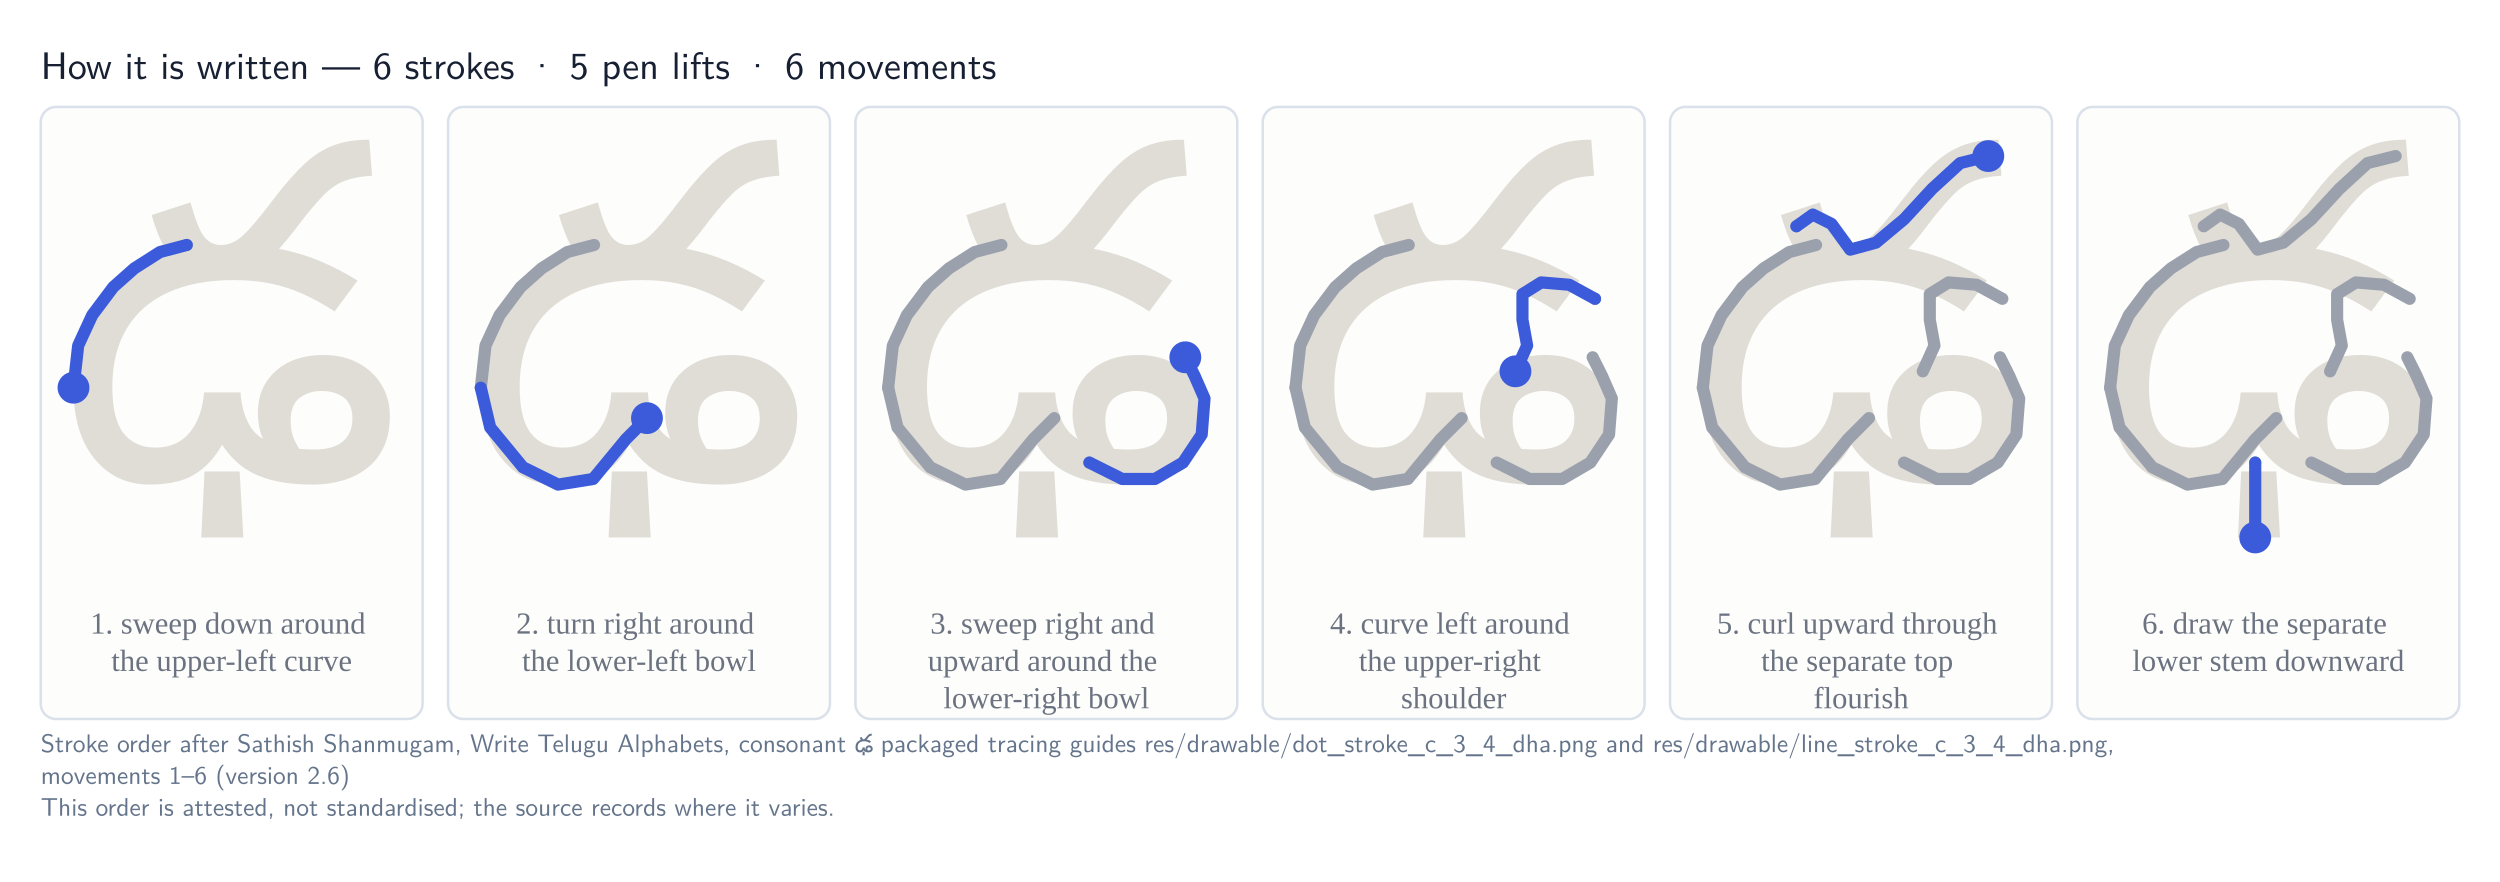
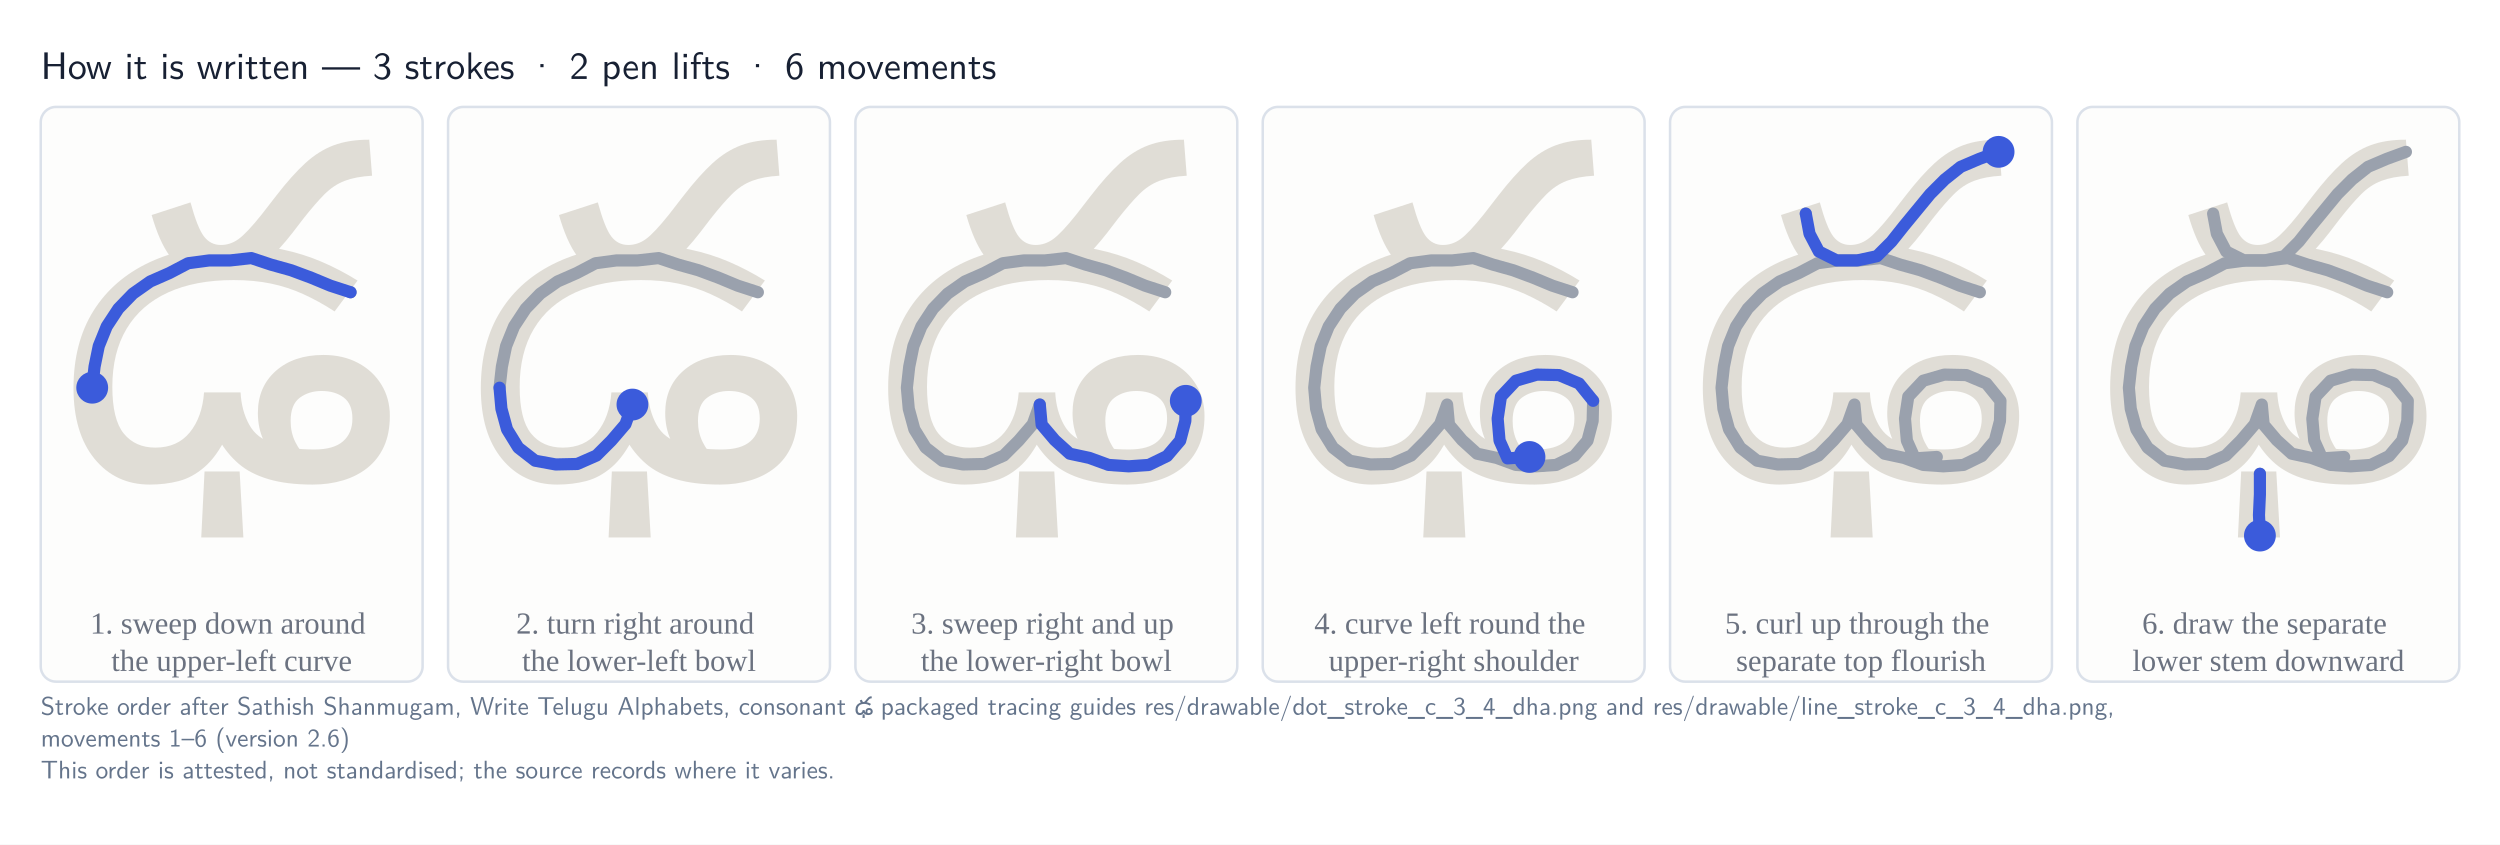
- <svg xmlns="http://www.w3.org/2000/svg" width="982" height="346.42" viewBox="0 0 982 346.42" role="img" aria-label="How to write ఢ: 6 strokes · 5 pen lifts · 6 movements">
-   <rect x="0" y="0" width="982" height="346.42" fill="#ffffff" />
-   <text x="16" y="31" font-family="Latin Modern Sans, sans-serif" font-size="15" fill="#172033">How it is written — 6 strokes · 5 pen lifts · 6 movements</text>
-   <rect x="16" y="42" width="150" height="240.42" rx="6" fill="#fdfdfc" stroke="#dbe1ea" stroke-width="1" />
-   <svg x="16" y="42" width="150" height="240.42" viewBox="-35 -795 816 1307.9" preserveAspectRatio="xMidYMid meet" overflow="hidden">
+ <svg xmlns="http://www.w3.org/2000/svg" width="982" height="331.75" viewBox="0 0 982 331.75" role="img" aria-label="How to write ఢ: 3 strokes · 2 pen lifts · 6 movements">
+   <rect x="0" y="0" width="982" height="331.75" fill="#ffffff" />
+   <text x="16" y="31" font-family="Latin Modern Sans, sans-serif" font-size="15" fill="#172033">How it is written — 3 strokes · 2 pen lifts · 6 movements</text>
+   <rect x="16" y="42" width="150" height="225.75" rx="6" fill="#fdfdfc" stroke="#dbe1ea" stroke-width="1" />
+   <svg x="16" y="42" width="150" height="225.75" viewBox="-35 -795 816 1228.1" preserveAspectRatio="xMidYMid meet" overflow="hidden">
    <g transform="scale(1,-1)">
      <path class="ductus__glyph" d="M546 -12Q491 -12 452 -0.5Q413 11 388 32.5Q363 54 346 84L362 91Q341 48 315 25.5Q289 3 260 -4.5Q231 -12 198 -12Q125 -12 80 43Q35 98 35 194Q35 291 77.5 359Q120 427 198.5 463.5Q277 500 383 500Q436 500 481 490.5Q526 481 565.5 464Q605 447 642 424L593 358Q559 380 526 395Q493 410 457 417.5Q421 425 377 425Q295 425 237 398.5Q179 372 148.5 321Q118 270 118 197Q118 127 142.5 97Q167 67 210 67Q257 67 283.5 99.5Q310 132 314 185L392 185Q394 146 410.5 116Q427 86 463 76Q480 69 501.5 66Q523 63 550 63Q591 63 611 80.5Q631 98 631 129Q631 160 612.5 174Q594 188 565 188Q538 188 518.5 173.5Q499 159 499 124Q499 99 509 79Q519 59 533 46L467 35Q453 57 441 83Q429 109 429 141Q429 197 467.5 231Q506 265 569 265Q611 265 643 248Q675 231 693 201.5Q711 172 711 135Q711 97 698.5 69.5Q686 42 663.5 24Q641 6 611 -3Q581 -12 546 -12ZM308 -125L315 16L390 16L398 -125L308 -125ZM344 425Q315 425 288.5 436Q262 447 240 477.5Q218 508 202 564L285 591Q300 536 314 518Q328 500 350 500Q370 500 387.5 512.5Q405 525 437 565L468 605Q502 649 530.5 675Q559 701 591 713Q623 725 667 725L673 648Q638 646 614.5 637Q591 628 571.5 608.5Q552 589 526 556L503 526Q475 490 450 468Q425 446 399.5 435.5Q374 425 344 425Z" fill="#e0ddd6" fill-rule="nonzero" />
-       <path class="ductus__done" d="M277 500 L277 500" fill="none" stroke="#9aa1ad" stroke-width="26" stroke-linecap="round" stroke-linejoin="round" />
-       <path class="ductus__pen" d="M277 500 L220 485 L165 450 L120 410 L75 350 L45 285 L35 195" fill="none" stroke="#3b5bdb" stroke-width="26" stroke-linecap="round" stroke-linejoin="round" />
-       <circle class="ductus__tip" cx="35" cy="195" r="34" fill="#3b5bdb" />
+       <path class="ductus__done" d="M627 399 L627 399" fill="none" stroke="#9aa1ad" stroke-width="26" stroke-linecap="round" stroke-linejoin="round" />
+       <path class="ductus__pen" d="M627 399 L584 413 L543 430 L500 446 L457 458 L415 472 L370 467 L325 467 L280 461 L240 440 L199 422 L162 396 L131 364 L106 326 L89 284 L80 240 L75 195" fill="none" stroke="#3b5bdb" stroke-width="26" stroke-linecap="round" stroke-linejoin="round" />
+       <circle class="ductus__tip" cx="75" cy="195" r="34" fill="#3b5bdb" />
    </g>
    <text class="ductus__caption" x="373" y="330.4" text-anchor="middle" font-size="65.4" fill="#6b7280">
      <tspan x="373" y="330.4">1. sweep down around</tspan>
      <tspan x="373" y="410.2">the upper-left curve</tspan>
    </text>
  </svg>
-   <rect x="176" y="42" width="150" height="240.42" rx="6" fill="#fdfdfc" stroke="#dbe1ea" stroke-width="1" />
-   <svg x="176" y="42" width="150" height="240.42" viewBox="-35 -795 816 1307.9" preserveAspectRatio="xMidYMid meet" overflow="hidden">
+   <rect x="176" y="42" width="150" height="225.75" rx="6" fill="#fdfdfc" stroke="#dbe1ea" stroke-width="1" />
+   <svg x="176" y="42" width="150" height="225.75" viewBox="-35 -795 816 1228.1" preserveAspectRatio="xMidYMid meet" overflow="hidden">
    <g transform="scale(1,-1)">
      <path class="ductus__glyph" d="M546 -12Q491 -12 452 -0.5Q413 11 388 32.5Q363 54 346 84L362 91Q341 48 315 25.5Q289 3 260 -4.5Q231 -12 198 -12Q125 -12 80 43Q35 98 35 194Q35 291 77.5 359Q120 427 198.5 463.5Q277 500 383 500Q436 500 481 490.5Q526 481 565.5 464Q605 447 642 424L593 358Q559 380 526 395Q493 410 457 417.5Q421 425 377 425Q295 425 237 398.5Q179 372 148.5 321Q118 270 118 197Q118 127 142.5 97Q167 67 210 67Q257 67 283.5 99.5Q310 132 314 185L392 185Q394 146 410.5 116Q427 86 463 76Q480 69 501.5 66Q523 63 550 63Q591 63 611 80.5Q631 98 631 129Q631 160 612.5 174Q594 188 565 188Q538 188 518.5 173.5Q499 159 499 124Q499 99 509 79Q519 59 533 46L467 35Q453 57 441 83Q429 109 429 141Q429 197 467.5 231Q506 265 569 265Q611 265 643 248Q675 231 693 201.5Q711 172 711 135Q711 97 698.5 69.5Q686 42 663.5 24Q641 6 611 -3Q581 -12 546 -12ZM308 -125L315 16L390 16L398 -125L308 -125ZM344 425Q315 425 288.5 436Q262 447 240 477.5Q218 508 202 564L285 591Q300 536 314 518Q328 500 350 500Q370 500 387.5 512.5Q405 525 437 565L468 605Q502 649 530.5 675Q559 701 591 713Q623 725 667 725L673 648Q638 646 614.5 637Q591 628 571.5 608.5Q552 589 526 556L503 526Q475 490 450 468Q425 446 399.5 435.5Q374 425 344 425Z" fill="#e0ddd6" fill-rule="nonzero" />
-       <path class="ductus__done" d="M277 500 L220 485 L165 450 L120 410 L75 350 L45 285 L35 195" fill="none" stroke="#9aa1ad" stroke-width="26" stroke-linecap="round" stroke-linejoin="round" />
-       <path class="ductus__done" d="M35 195 L35 195" fill="none" stroke="#9aa1ad" stroke-width="26" stroke-linecap="round" stroke-linejoin="round" />
-       <path class="ductus__pen" d="M35 195 L55 110 L125 25 L200 -12 L275 0 L345 85 L390 130" fill="none" stroke="#3b5bdb" stroke-width="26" stroke-linecap="round" stroke-linejoin="round" />
-       <circle class="ductus__tip" cx="390" cy="130" r="34" fill="#3b5bdb" />
+       <path class="ductus__done" d="M627 399 L584 413 L543 430 L500 446 L457 458 L415 472 L370 467 L325 467 L280 461 L240 440 L199 422 L162 396 L131 364 L106 326 L89 284 L80 240 L75 195 L75 195" fill="none" stroke="#9aa1ad" stroke-width="26" stroke-linecap="round" stroke-linejoin="round" />
+       <path class="ductus__pen" d="M75 195 L79 150 L91 106 L115 67 L151 39 L195 31 L241 32 L282 50 L314 82 L344 117 L359 159" fill="none" stroke="#3b5bdb" stroke-width="26" stroke-linecap="round" stroke-linejoin="round" />
+       <circle class="ductus__tip" cx="359" cy="159" r="34" fill="#3b5bdb" />
    </g>
    <text class="ductus__caption" x="373" y="330.4" text-anchor="middle" font-size="65.4" fill="#6b7280">
      <tspan x="373" y="330.4">2. turn right around</tspan>
      <tspan x="373" y="410.2">the lower-left bowl</tspan>
    </text>
  </svg>
-   <rect x="336" y="42" width="150" height="240.42" rx="6" fill="#fdfdfc" stroke="#dbe1ea" stroke-width="1" />
-   <svg x="336" y="42" width="150" height="240.42" viewBox="-35 -795 816 1307.9" preserveAspectRatio="xMidYMid meet" overflow="hidden">
+   <rect x="336" y="42" width="150" height="225.75" rx="6" fill="#fdfdfc" stroke="#dbe1ea" stroke-width="1" />
+   <svg x="336" y="42" width="150" height="225.75" viewBox="-35 -795 816 1228.1" preserveAspectRatio="xMidYMid meet" overflow="hidden">
    <g transform="scale(1,-1)">
      <path class="ductus__glyph" d="M546 -12Q491 -12 452 -0.5Q413 11 388 32.5Q363 54 346 84L362 91Q341 48 315 25.5Q289 3 260 -4.5Q231 -12 198 -12Q125 -12 80 43Q35 98 35 194Q35 291 77.5 359Q120 427 198.5 463.5Q277 500 383 500Q436 500 481 490.5Q526 481 565.5 464Q605 447 642 424L593 358Q559 380 526 395Q493 410 457 417.5Q421 425 377 425Q295 425 237 398.5Q179 372 148.5 321Q118 270 118 197Q118 127 142.5 97Q167 67 210 67Q257 67 283.5 99.5Q310 132 314 185L392 185Q394 146 410.5 116Q427 86 463 76Q480 69 501.5 66Q523 63 550 63Q591 63 611 80.5Q631 98 631 129Q631 160 612.5 174Q594 188 565 188Q538 188 518.5 173.5Q499 159 499 124Q499 99 509 79Q519 59 533 46L467 35Q453 57 441 83Q429 109 429 141Q429 197 467.5 231Q506 265 569 265Q611 265 643 248Q675 231 693 201.5Q711 172 711 135Q711 97 698.5 69.5Q686 42 663.5 24Q641 6 611 -3Q581 -12 546 -12ZM308 -125L315 16L390 16L398 -125L308 -125ZM344 425Q315 425 288.5 436Q262 447 240 477.5Q218 508 202 564L285 591Q300 536 314 518Q328 500 350 500Q370 500 387.5 512.5Q405 525 437 565L468 605Q502 649 530.5 675Q559 701 591 713Q623 725 667 725L673 648Q638 646 614.5 637Q591 628 571.5 608.5Q552 589 526 556L503 526Q475 490 450 468Q425 446 399.5 435.5Q374 425 344 425Z" fill="#e0ddd6" fill-rule="nonzero" />
-       <path class="ductus__done" d="M277 500 L220 485 L165 450 L120 410 L75 350 L45 285 L35 195" fill="none" stroke="#9aa1ad" stroke-width="26" stroke-linecap="round" stroke-linejoin="round" />
-       <path class="ductus__done" d="M35 195 L55 110 L125 25 L200 -12 L275 0 L345 85 L390 130" fill="none" stroke="#9aa1ad" stroke-width="26" stroke-linecap="round" stroke-linejoin="round" />
-       <path class="ductus__done" d="M465 35 L465 35" fill="none" stroke="#9aa1ad" stroke-width="26" stroke-linecap="round" stroke-linejoin="round" />
-       <path class="ductus__pen" d="M465 35 L535 0 L605 0 L665 35 L705 95 L711 172 L690 220 L670 260" fill="none" stroke="#3b5bdb" stroke-width="26" stroke-linecap="round" stroke-linejoin="round" />
-       <circle class="ductus__tip" cx="670" cy="260" r="34" fill="#3b5bdb" />
+       <path class="ductus__done" d="M627 399 L584 413 L543 430 L500 446 L457 458 L415 472 L370 467 L325 467 L280 461 L240 440 L199 422 L162 396 L131 364 L106 326 L89 284 L80 240 L75 195 L79 150 L91 106 L115 67 L151 39 L195 31 L241 32 L282 50 L314 82 L344 117 L359 159 L359 159" fill="none" stroke="#9aa1ad" stroke-width="26" stroke-linecap="round" stroke-linejoin="round" />
+       <path class="ductus__pen" d="M359 159 L363 116 L391 83 L423 54 L465 45 L506 30 L549 27 L592 30 L631 49 L659 82 L670 124 L671 167" fill="none" stroke="#3b5bdb" stroke-width="26" stroke-linecap="round" stroke-linejoin="round" />
+       <circle class="ductus__tip" cx="671" cy="167" r="34" fill="#3b5bdb" />
    </g>
    <text class="ductus__caption" x="373" y="330.4" text-anchor="middle" font-size="65.4" fill="#6b7280">
-       <tspan x="373" y="330.4">3. sweep right and</tspan>
-       <tspan x="373" y="410.2">upward around the</tspan>
-       <tspan x="373" y="490">lower-right bowl</tspan>
+       <tspan x="373" y="330.4">3. sweep right and up</tspan>
+       <tspan x="373" y="410.2">the lower-right bowl</tspan>
    </text>
  </svg>
-   <rect x="496" y="42" width="150" height="240.42" rx="6" fill="#fdfdfc" stroke="#dbe1ea" stroke-width="1" />
-   <svg x="496" y="42" width="150" height="240.42" viewBox="-35 -795 816 1307.9" preserveAspectRatio="xMidYMid meet" overflow="hidden">
+   <rect x="496" y="42" width="150" height="225.75" rx="6" fill="#fdfdfc" stroke="#dbe1ea" stroke-width="1" />
+   <svg x="496" y="42" width="150" height="225.75" viewBox="-35 -795 816 1228.1" preserveAspectRatio="xMidYMid meet" overflow="hidden">
    <g transform="scale(1,-1)">
      <path class="ductus__glyph" d="M546 -12Q491 -12 452 -0.5Q413 11 388 32.5Q363 54 346 84L362 91Q341 48 315 25.5Q289 3 260 -4.5Q231 -12 198 -12Q125 -12 80 43Q35 98 35 194Q35 291 77.5 359Q120 427 198.5 463.5Q277 500 383 500Q436 500 481 490.5Q526 481 565.5 464Q605 447 642 424L593 358Q559 380 526 395Q493 410 457 417.5Q421 425 377 425Q295 425 237 398.5Q179 372 148.5 321Q118 270 118 197Q118 127 142.5 97Q167 67 210 67Q257 67 283.5 99.5Q310 132 314 185L392 185Q394 146 410.5 116Q427 86 463 76Q480 69 501.5 66Q523 63 550 63Q591 63 611 80.5Q631 98 631 129Q631 160 612.5 174Q594 188 565 188Q538 188 518.5 173.5Q499 159 499 124Q499 99 509 79Q519 59 533 46L467 35Q453 57 441 83Q429 109 429 141Q429 197 467.5 231Q506 265 569 265Q611 265 643 248Q675 231 693 201.5Q711 172 711 135Q711 97 698.5 69.5Q686 42 663.5 24Q641 6 611 -3Q581 -12 546 -12ZM308 -125L315 16L390 16L398 -125L308 -125ZM344 425Q315 425 288.5 436Q262 447 240 477.5Q218 508 202 564L285 591Q300 536 314 518Q328 500 350 500Q370 500 387.5 512.5Q405 525 437 565L468 605Q502 649 530.5 675Q559 701 591 713Q623 725 667 725L673 648Q638 646 614.5 637Q591 628 571.5 608.5Q552 589 526 556L503 526Q475 490 450 468Q425 446 399.5 435.5Q374 425 344 425Z" fill="#e0ddd6" fill-rule="nonzero" />
-       <path class="ductus__done" d="M277 500 L220 485 L165 450 L120 410 L75 350 L45 285 L35 195" fill="none" stroke="#9aa1ad" stroke-width="26" stroke-linecap="round" stroke-linejoin="round" />
-       <path class="ductus__done" d="M35 195 L55 110 L125 25 L200 -12 L275 0 L345 85 L390 130" fill="none" stroke="#9aa1ad" stroke-width="26" stroke-linecap="round" stroke-linejoin="round" />
-       <path class="ductus__done" d="M465 35 L535 0 L605 0 L665 35 L705 95 L711 172 L690 220 L670 260" fill="none" stroke="#9aa1ad" stroke-width="26" stroke-linecap="round" stroke-linejoin="round" />
-       <path class="ductus__done" d="M675 385 L675 385" fill="none" stroke="#9aa1ad" stroke-width="26" stroke-linecap="round" stroke-linejoin="round" />
-       <path class="ductus__pen" d="M675 385 L620 415 L560 420 L520 395 L520 340 L530 285 L505 230" fill="none" stroke="#3b5bdb" stroke-width="26" stroke-linecap="round" stroke-linejoin="round" />
-       <circle class="ductus__tip" cx="505" cy="230" r="34" fill="#3b5bdb" />
+       <path class="ductus__done" d="M627 399 L584 413 L543 430 L500 446 L457 458 L415 472 L370 467 L325 467 L280 461 L240 440 L199 422 L162 396 L131 364 L106 326 L89 284 L80 240 L75 195 L79 150 L91 106 L115 67 L151 39 L195 31 L241 32 L282 50 L314 82 L344 117 L359 159 L363 116 L391 83 L423 54 L465 45 L506 30 L549 27 L592 30 L631 49 L659 82 L670 124 L671 167 L671 167" fill="none" stroke="#9aa1ad" stroke-width="26" stroke-linecap="round" stroke-linejoin="round" />
+       <path class="ductus__pen" d="M671 167 L641 204 L598 222 L551 223 L506 210 L474 176 L467 129 L471 82 L488 44 L535 47" fill="none" stroke="#3b5bdb" stroke-width="26" stroke-linecap="round" stroke-linejoin="round" />
+       <circle class="ductus__tip" cx="535" cy="47" r="34" fill="#3b5bdb" />
    </g>
    <text class="ductus__caption" x="373" y="330.4" text-anchor="middle" font-size="65.4" fill="#6b7280">
-       <tspan x="373" y="330.4">4. curve left around</tspan>
-       <tspan x="373" y="410.2">the upper-right</tspan>
-       <tspan x="373" y="490">shoulder</tspan>
+       <tspan x="373" y="330.4">4. curve left round the</tspan>
+       <tspan x="373" y="410.2">upper-right shoulder</tspan>
    </text>
  </svg>
-   <rect x="656" y="42" width="150" height="240.42" rx="6" fill="#fdfdfc" stroke="#dbe1ea" stroke-width="1" />
-   <svg x="656" y="42" width="150" height="240.42" viewBox="-35 -795 816 1307.9" preserveAspectRatio="xMidYMid meet" overflow="hidden">
+   <rect x="656" y="42" width="150" height="225.75" rx="6" fill="#fdfdfc" stroke="#dbe1ea" stroke-width="1" />
+   <svg x="656" y="42" width="150" height="225.75" viewBox="-35 -795 816 1228.1" preserveAspectRatio="xMidYMid meet" overflow="hidden">
    <g transform="scale(1,-1)">
      <path class="ductus__glyph" d="M546 -12Q491 -12 452 -0.5Q413 11 388 32.5Q363 54 346 84L362 91Q341 48 315 25.5Q289 3 260 -4.5Q231 -12 198 -12Q125 -12 80 43Q35 98 35 194Q35 291 77.5 359Q120 427 198.5 463.5Q277 500 383 500Q436 500 481 490.5Q526 481 565.5 464Q605 447 642 424L593 358Q559 380 526 395Q493 410 457 417.5Q421 425 377 425Q295 425 237 398.5Q179 372 148.5 321Q118 270 118 197Q118 127 142.5 97Q167 67 210 67Q257 67 283.5 99.5Q310 132 314 185L392 185Q394 146 410.5 116Q427 86 463 76Q480 69 501.5 66Q523 63 550 63Q591 63 611 80.5Q631 98 631 129Q631 160 612.5 174Q594 188 565 188Q538 188 518.5 173.5Q499 159 499 124Q499 99 509 79Q519 59 533 46L467 35Q453 57 441 83Q429 109 429 141Q429 197 467.5 231Q506 265 569 265Q611 265 643 248Q675 231 693 201.5Q711 172 711 135Q711 97 698.5 69.5Q686 42 663.5 24Q641 6 611 -3Q581 -12 546 -12ZM308 -125L315 16L390 16L398 -125L308 -125ZM344 425Q315 425 288.5 436Q262 447 240 477.5Q218 508 202 564L285 591Q300 536 314 518Q328 500 350 500Q370 500 387.5 512.5Q405 525 437 565L468 605Q502 649 530.5 675Q559 701 591 713Q623 725 667 725L673 648Q638 646 614.5 637Q591 628 571.5 608.5Q552 589 526 556L503 526Q475 490 450 468Q425 446 399.5 435.5Q374 425 344 425Z" fill="#e0ddd6" fill-rule="nonzero" />
-       <path class="ductus__done" d="M277 500 L220 485 L165 450 L120 410 L75 350 L45 285 L35 195" fill="none" stroke="#9aa1ad" stroke-width="26" stroke-linecap="round" stroke-linejoin="round" />
-       <path class="ductus__done" d="M35 195 L55 110 L125 25 L200 -12 L275 0 L345 85 L390 130" fill="none" stroke="#9aa1ad" stroke-width="26" stroke-linecap="round" stroke-linejoin="round" />
-       <path class="ductus__done" d="M465 35 L535 0 L605 0 L665 35 L705 95 L711 172 L690 220 L670 260" fill="none" stroke="#9aa1ad" stroke-width="26" stroke-linecap="round" stroke-linejoin="round" />
-       <path class="ductus__done" d="M675 385 L620 415 L560 420 L520 395 L520 340 L530 285 L505 230" fill="none" stroke="#9aa1ad" stroke-width="26" stroke-linecap="round" stroke-linejoin="round" />
-       <path class="ductus__done" d="M235 540 L235 540" fill="none" stroke="#9aa1ad" stroke-width="26" stroke-linecap="round" stroke-linejoin="round" />
-       <path class="ductus__pen" d="M235 540 L270 565 L310 545 L350 490 L405 505 L465 555 L525 620 L585 675 L645 690" fill="none" stroke="#3b5bdb" stroke-width="26" stroke-linecap="round" stroke-linejoin="round" />
-       <circle class="ductus__tip" cx="645" cy="690" r="34" fill="#3b5bdb" />
+       <path class="ductus__done" d="M627 399 L584 413 L543 430 L500 446 L457 458 L415 472 L370 467 L325 467 L280 461 L240 440 L199 422 L162 396 L131 364 L106 326 L89 284 L80 240 L75 195 L79 150 L91 106 L115 67 L151 39 L195 31 L241 32 L282 50 L314 82 L344 117 L359 159 L363 116 L391 83 L423 54 L465 45 L506 30 L549 27 L592 30 L631 49 L659 82 L670 124 L671 167 L641 204 L598 222 L551 223 L506 210 L474 176 L467 129 L471 82 L488 44 L535 47" fill="none" stroke="#9aa1ad" stroke-width="26" stroke-linecap="round" stroke-linejoin="round" />
+       <path class="ductus__done" d="M255 567 L255 567" fill="none" stroke="#9aa1ad" stroke-width="26" stroke-linecap="round" stroke-linejoin="round" />
+       <path class="ductus__pen" d="M255 567 L263 524 L283 486 L321 467 L365 467 L407 476 L438 507 L465 541 L493 575 L521 609 L552 640 L586 667 L626 684 L667 699" fill="none" stroke="#3b5bdb" stroke-width="26" stroke-linecap="round" stroke-linejoin="round" />
+       <circle class="ductus__tip" cx="667" cy="699" r="34" fill="#3b5bdb" />
    </g>
    <text class="ductus__caption" x="373" y="330.4" text-anchor="middle" font-size="65.4" fill="#6b7280">
-       <tspan x="373" y="330.4">5. curl upward through</tspan>
-       <tspan x="373" y="410.2">the separate top</tspan>
-       <tspan x="373" y="490">flourish</tspan>
+       <tspan x="373" y="330.4">5. curl up through the</tspan>
+       <tspan x="373" y="410.2">separate top flourish</tspan>
    </text>
  </svg>
-   <rect x="816" y="42" width="150" height="240.42" rx="6" fill="#fdfdfc" stroke="#dbe1ea" stroke-width="1" />
-   <svg x="816" y="42" width="150" height="240.42" viewBox="-35 -795 816 1307.9" preserveAspectRatio="xMidYMid meet" overflow="hidden">
+   <rect x="816" y="42" width="150" height="225.75" rx="6" fill="#fdfdfc" stroke="#dbe1ea" stroke-width="1" />
+   <svg x="816" y="42" width="150" height="225.75" viewBox="-35 -795 816 1228.1" preserveAspectRatio="xMidYMid meet" overflow="hidden">
    <g transform="scale(1,-1)">
      <path class="ductus__glyph" d="M546 -12Q491 -12 452 -0.5Q413 11 388 32.5Q363 54 346 84L362 91Q341 48 315 25.5Q289 3 260 -4.5Q231 -12 198 -12Q125 -12 80 43Q35 98 35 194Q35 291 77.5 359Q120 427 198.5 463.5Q277 500 383 500Q436 500 481 490.5Q526 481 565.5 464Q605 447 642 424L593 358Q559 380 526 395Q493 410 457 417.5Q421 425 377 425Q295 425 237 398.5Q179 372 148.5 321Q118 270 118 197Q118 127 142.5 97Q167 67 210 67Q257 67 283.5 99.5Q310 132 314 185L392 185Q394 146 410.5 116Q427 86 463 76Q480 69 501.5 66Q523 63 550 63Q591 63 611 80.5Q631 98 631 129Q631 160 612.5 174Q594 188 565 188Q538 188 518.5 173.5Q499 159 499 124Q499 99 509 79Q519 59 533 46L467 35Q453 57 441 83Q429 109 429 141Q429 197 467.5 231Q506 265 569 265Q611 265 643 248Q675 231 693 201.5Q711 172 711 135Q711 97 698.5 69.5Q686 42 663.5 24Q641 6 611 -3Q581 -12 546 -12ZM308 -125L315 16L390 16L398 -125L308 -125ZM344 425Q315 425 288.5 436Q262 447 240 477.5Q218 508 202 564L285 591Q300 536 314 518Q328 500 350 500Q370 500 387.5 512.5Q405 525 437 565L468 605Q502 649 530.5 675Q559 701 591 713Q623 725 667 725L673 648Q638 646 614.5 637Q591 628 571.5 608.5Q552 589 526 556L503 526Q475 490 450 468Q425 446 399.5 435.5Q374 425 344 425Z" fill="#e0ddd6" fill-rule="nonzero" />
-       <path class="ductus__done" d="M277 500 L220 485 L165 450 L120 410 L75 350 L45 285 L35 195" fill="none" stroke="#9aa1ad" stroke-width="26" stroke-linecap="round" stroke-linejoin="round" />
-       <path class="ductus__done" d="M35 195 L55 110 L125 25 L200 -12 L275 0 L345 85 L390 130" fill="none" stroke="#9aa1ad" stroke-width="26" stroke-linecap="round" stroke-linejoin="round" />
-       <path class="ductus__done" d="M465 35 L535 0 L605 0 L665 35 L705 95 L711 172 L690 220 L670 260" fill="none" stroke="#9aa1ad" stroke-width="26" stroke-linecap="round" stroke-linejoin="round" />
-       <path class="ductus__done" d="M675 385 L620 415 L560 420 L520 395 L520 340 L530 285 L505 230" fill="none" stroke="#9aa1ad" stroke-width="26" stroke-linecap="round" stroke-linejoin="round" />
-       <path class="ductus__done" d="M235 540 L270 565 L310 545 L350 490 L405 505 L465 555 L525 620 L585 675 L645 690" fill="none" stroke="#9aa1ad" stroke-width="26" stroke-linecap="round" stroke-linejoin="round" />
-       <path class="ductus__done" d="M345 35 L345 35" fill="none" stroke="#9aa1ad" stroke-width="26" stroke-linecap="round" stroke-linejoin="round" />
-       <path class="ductus__pen" d="M345 35 L345 -20 L345 -75 L345 -125" fill="none" stroke="#3b5bdb" stroke-width="26" stroke-linecap="round" stroke-linejoin="round" />
-       <circle class="ductus__tip" cx="345" cy="-125" r="34" fill="#3b5bdb" />
+       <path class="ductus__done" d="M627 399 L584 413 L543 430 L500 446 L457 458 L415 472 L370 467 L325 467 L280 461 L240 440 L199 422 L162 396 L131 364 L106 326 L89 284 L80 240 L75 195 L79 150 L91 106 L115 67 L151 39 L195 31 L241 32 L282 50 L314 82 L344 117 L359 159 L363 116 L391 83 L423 54 L465 45 L506 30 L549 27 L592 30 L631 49 L659 82 L670 124 L671 167 L641 204 L598 222 L551 223 L506 210 L474 176 L467 129 L471 82 L488 44 L535 47" fill="none" stroke="#9aa1ad" stroke-width="26" stroke-linecap="round" stroke-linejoin="round" />
+       <path class="ductus__done" d="M255 567 L263 524 L283 486 L321 467 L365 467 L407 476 L438 507 L465 541 L493 575 L521 609 L552 640 L586 667 L626 684 L667 699" fill="none" stroke="#9aa1ad" stroke-width="26" stroke-linecap="round" stroke-linejoin="round" />
+       <path class="ductus__done" d="M355 11 L355 11" fill="none" stroke="#9aa1ad" stroke-width="26" stroke-linecap="round" stroke-linejoin="round" />
+       <path class="ductus__pen" d="M355 11 L355 -33 L353 -77 L355 -121" fill="none" stroke="#3b5bdb" stroke-width="26" stroke-linecap="round" stroke-linejoin="round" />
+       <circle class="ductus__tip" cx="355" cy="-121" r="34" fill="#3b5bdb" />
    </g>
    <text class="ductus__caption" x="373" y="330.4" text-anchor="middle" font-size="65.4" fill="#6b7280">
      <tspan x="373" y="330.4">6. draw the separate</tspan>
      <tspan x="373" y="410.2">lower stem downward</tspan>
    </text>
  </svg>
-   <text x="16" y="295.42" font-family="Latin Modern Sans, sans-serif" font-size="10" fill="#64748b">Stroke order after Sathish Shanmugam, Write Telugu Alphabets, consonant ఢ packaged tracing guides res/drawable/dot_stroke_c_3_4_dha.png and res/drawable/line_stroke_c_3_4_dha.png,</text>
-   <text x="16" y="307.92" font-family="Latin Modern Sans, sans-serif" font-size="10" fill="#64748b">movements 1–6 (version 2.6)</text>
-   <text x="16" y="320.42" font-family="Latin Modern Sans, sans-serif" font-size="10" fill="#64748b">This order is attested, not standardised; the source records where it varies.</text>
+   <text x="16" y="280.75" font-family="Latin Modern Sans, sans-serif" font-size="10" fill="#64748b">Stroke order after Sathish Shanmugam, Write Telugu Alphabets, consonant ఢ packaged tracing guides res/drawable/dot_stroke_c_3_4_dha.png and res/drawable/line_stroke_c_3_4_dha.png,</text>
+   <text x="16" y="293.25" font-family="Latin Modern Sans, sans-serif" font-size="10" fill="#64748b">movements 1–6 (version 2.6)</text>
+   <text x="16" y="305.75" font-family="Latin Modern Sans, sans-serif" font-size="10" fill="#64748b">This order is attested, not standardised; the source records where it varies.</text>
</svg>
